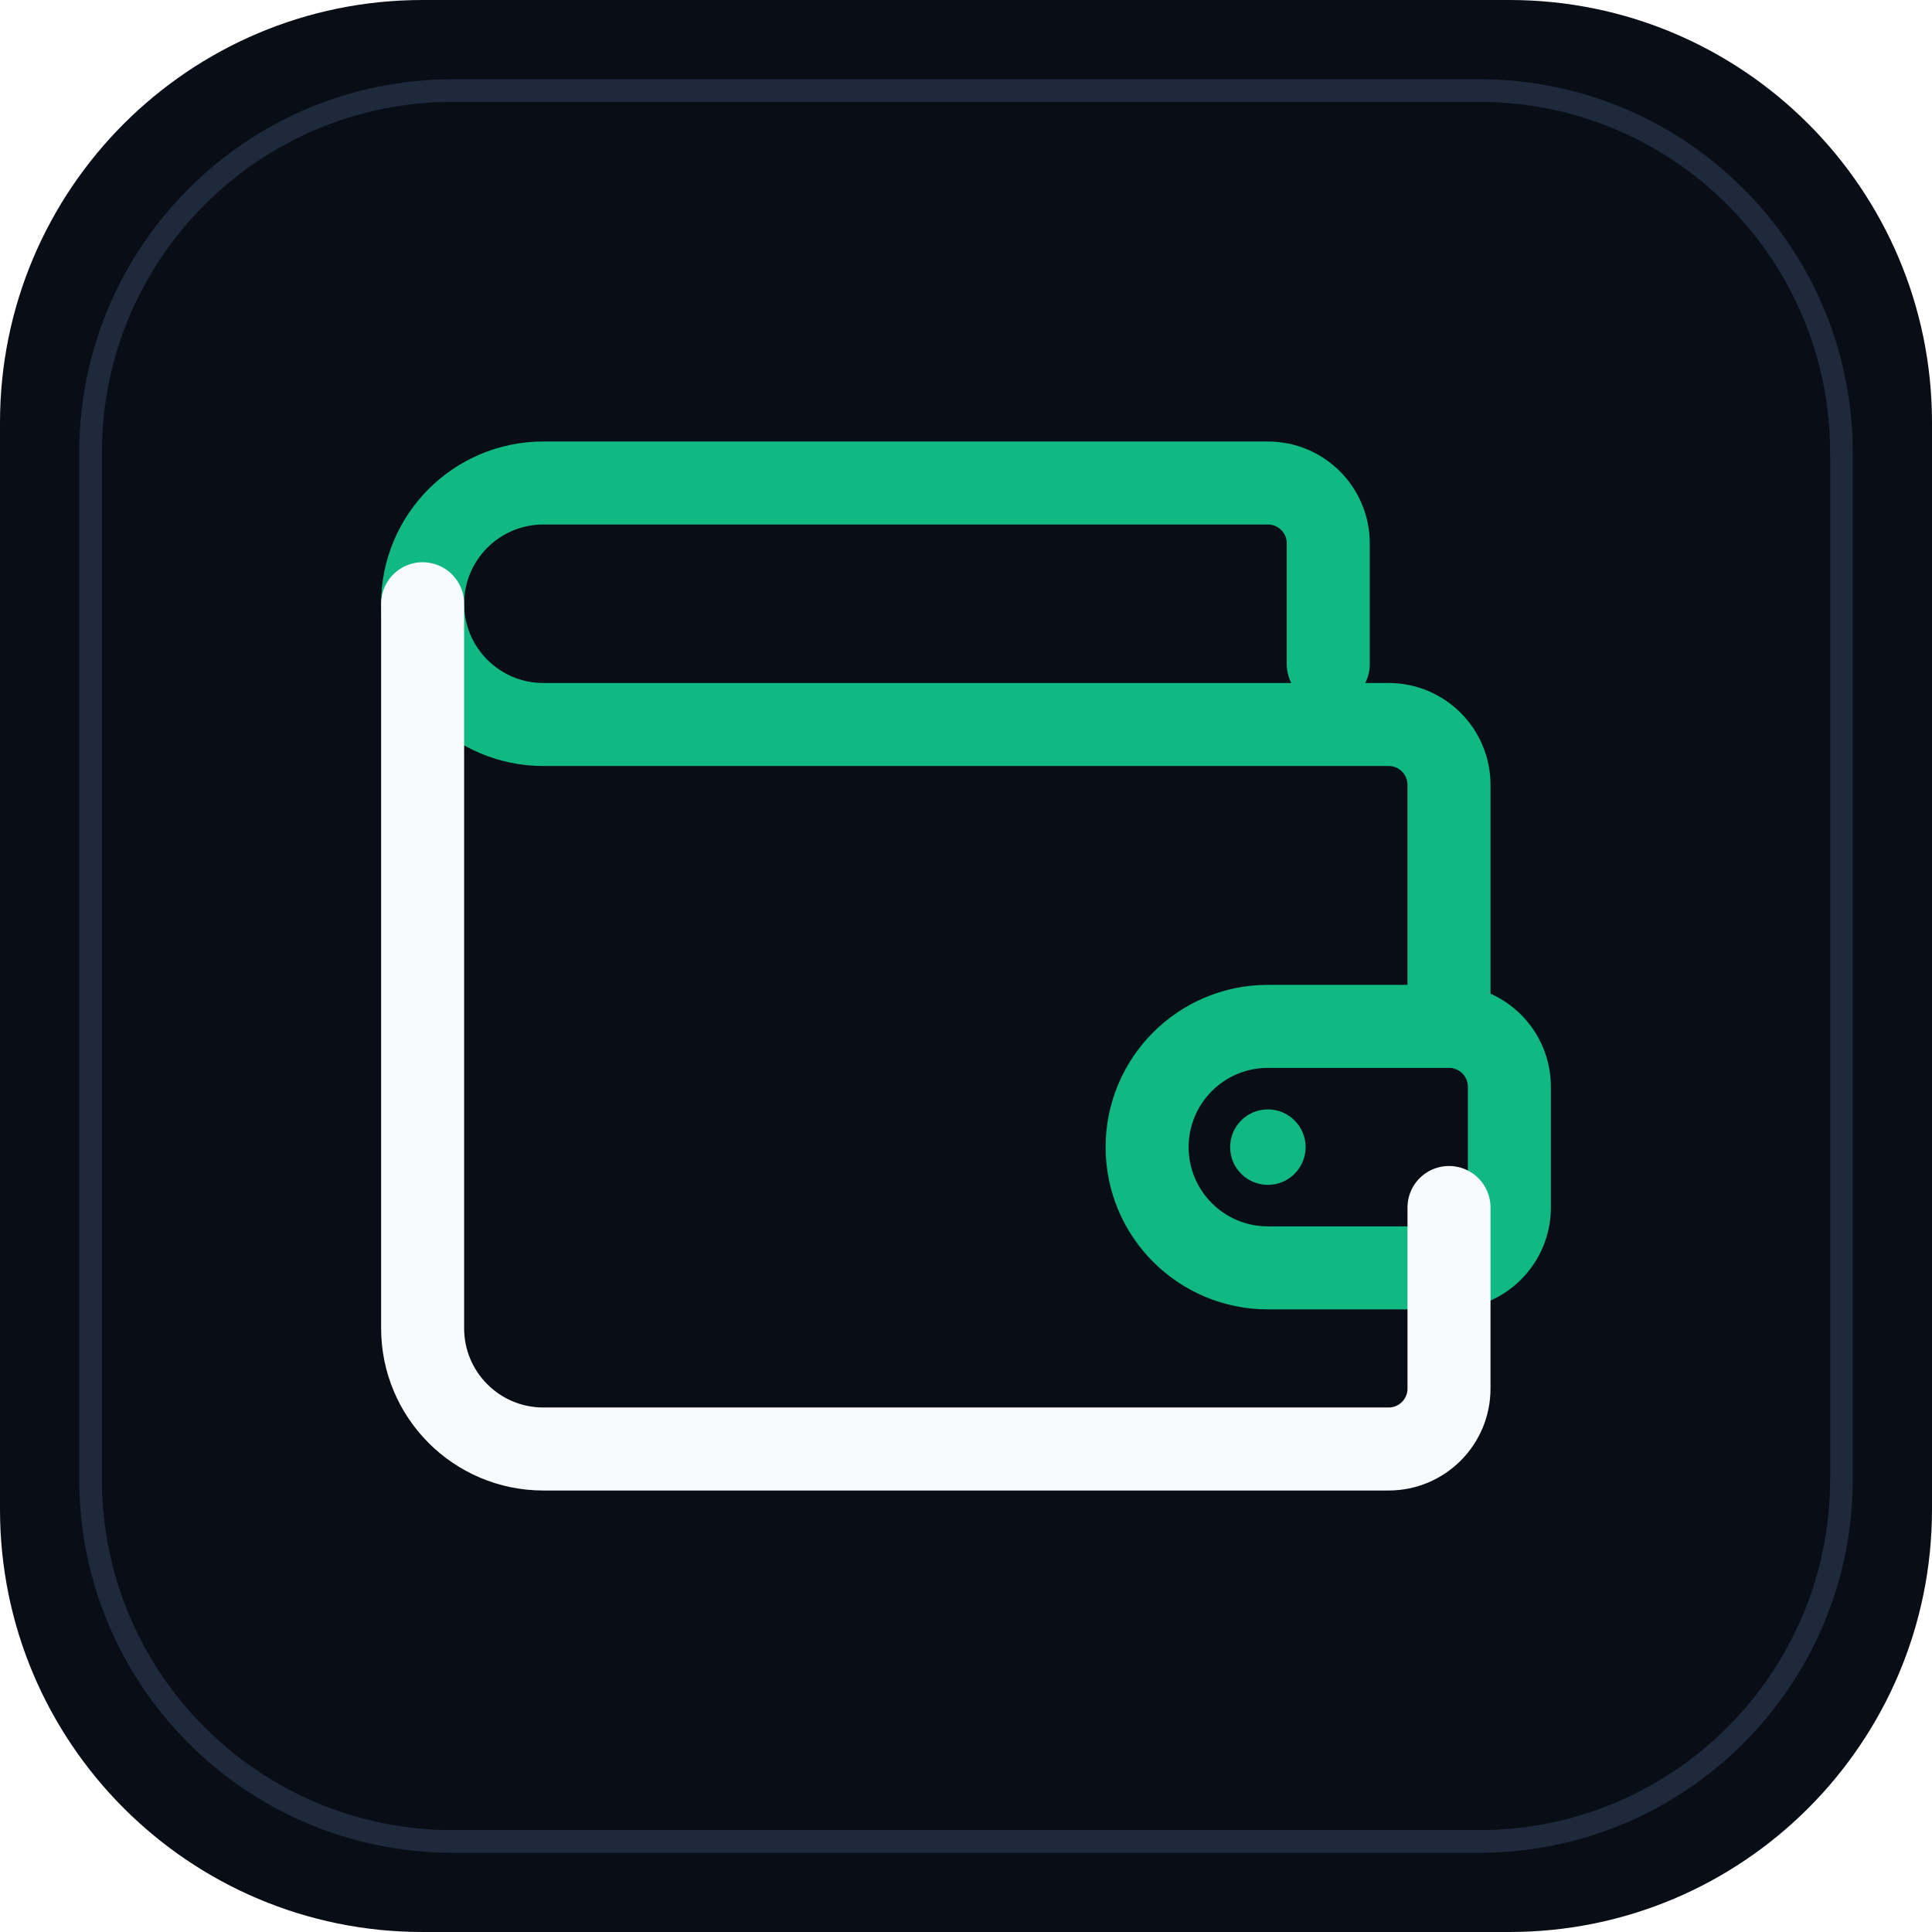
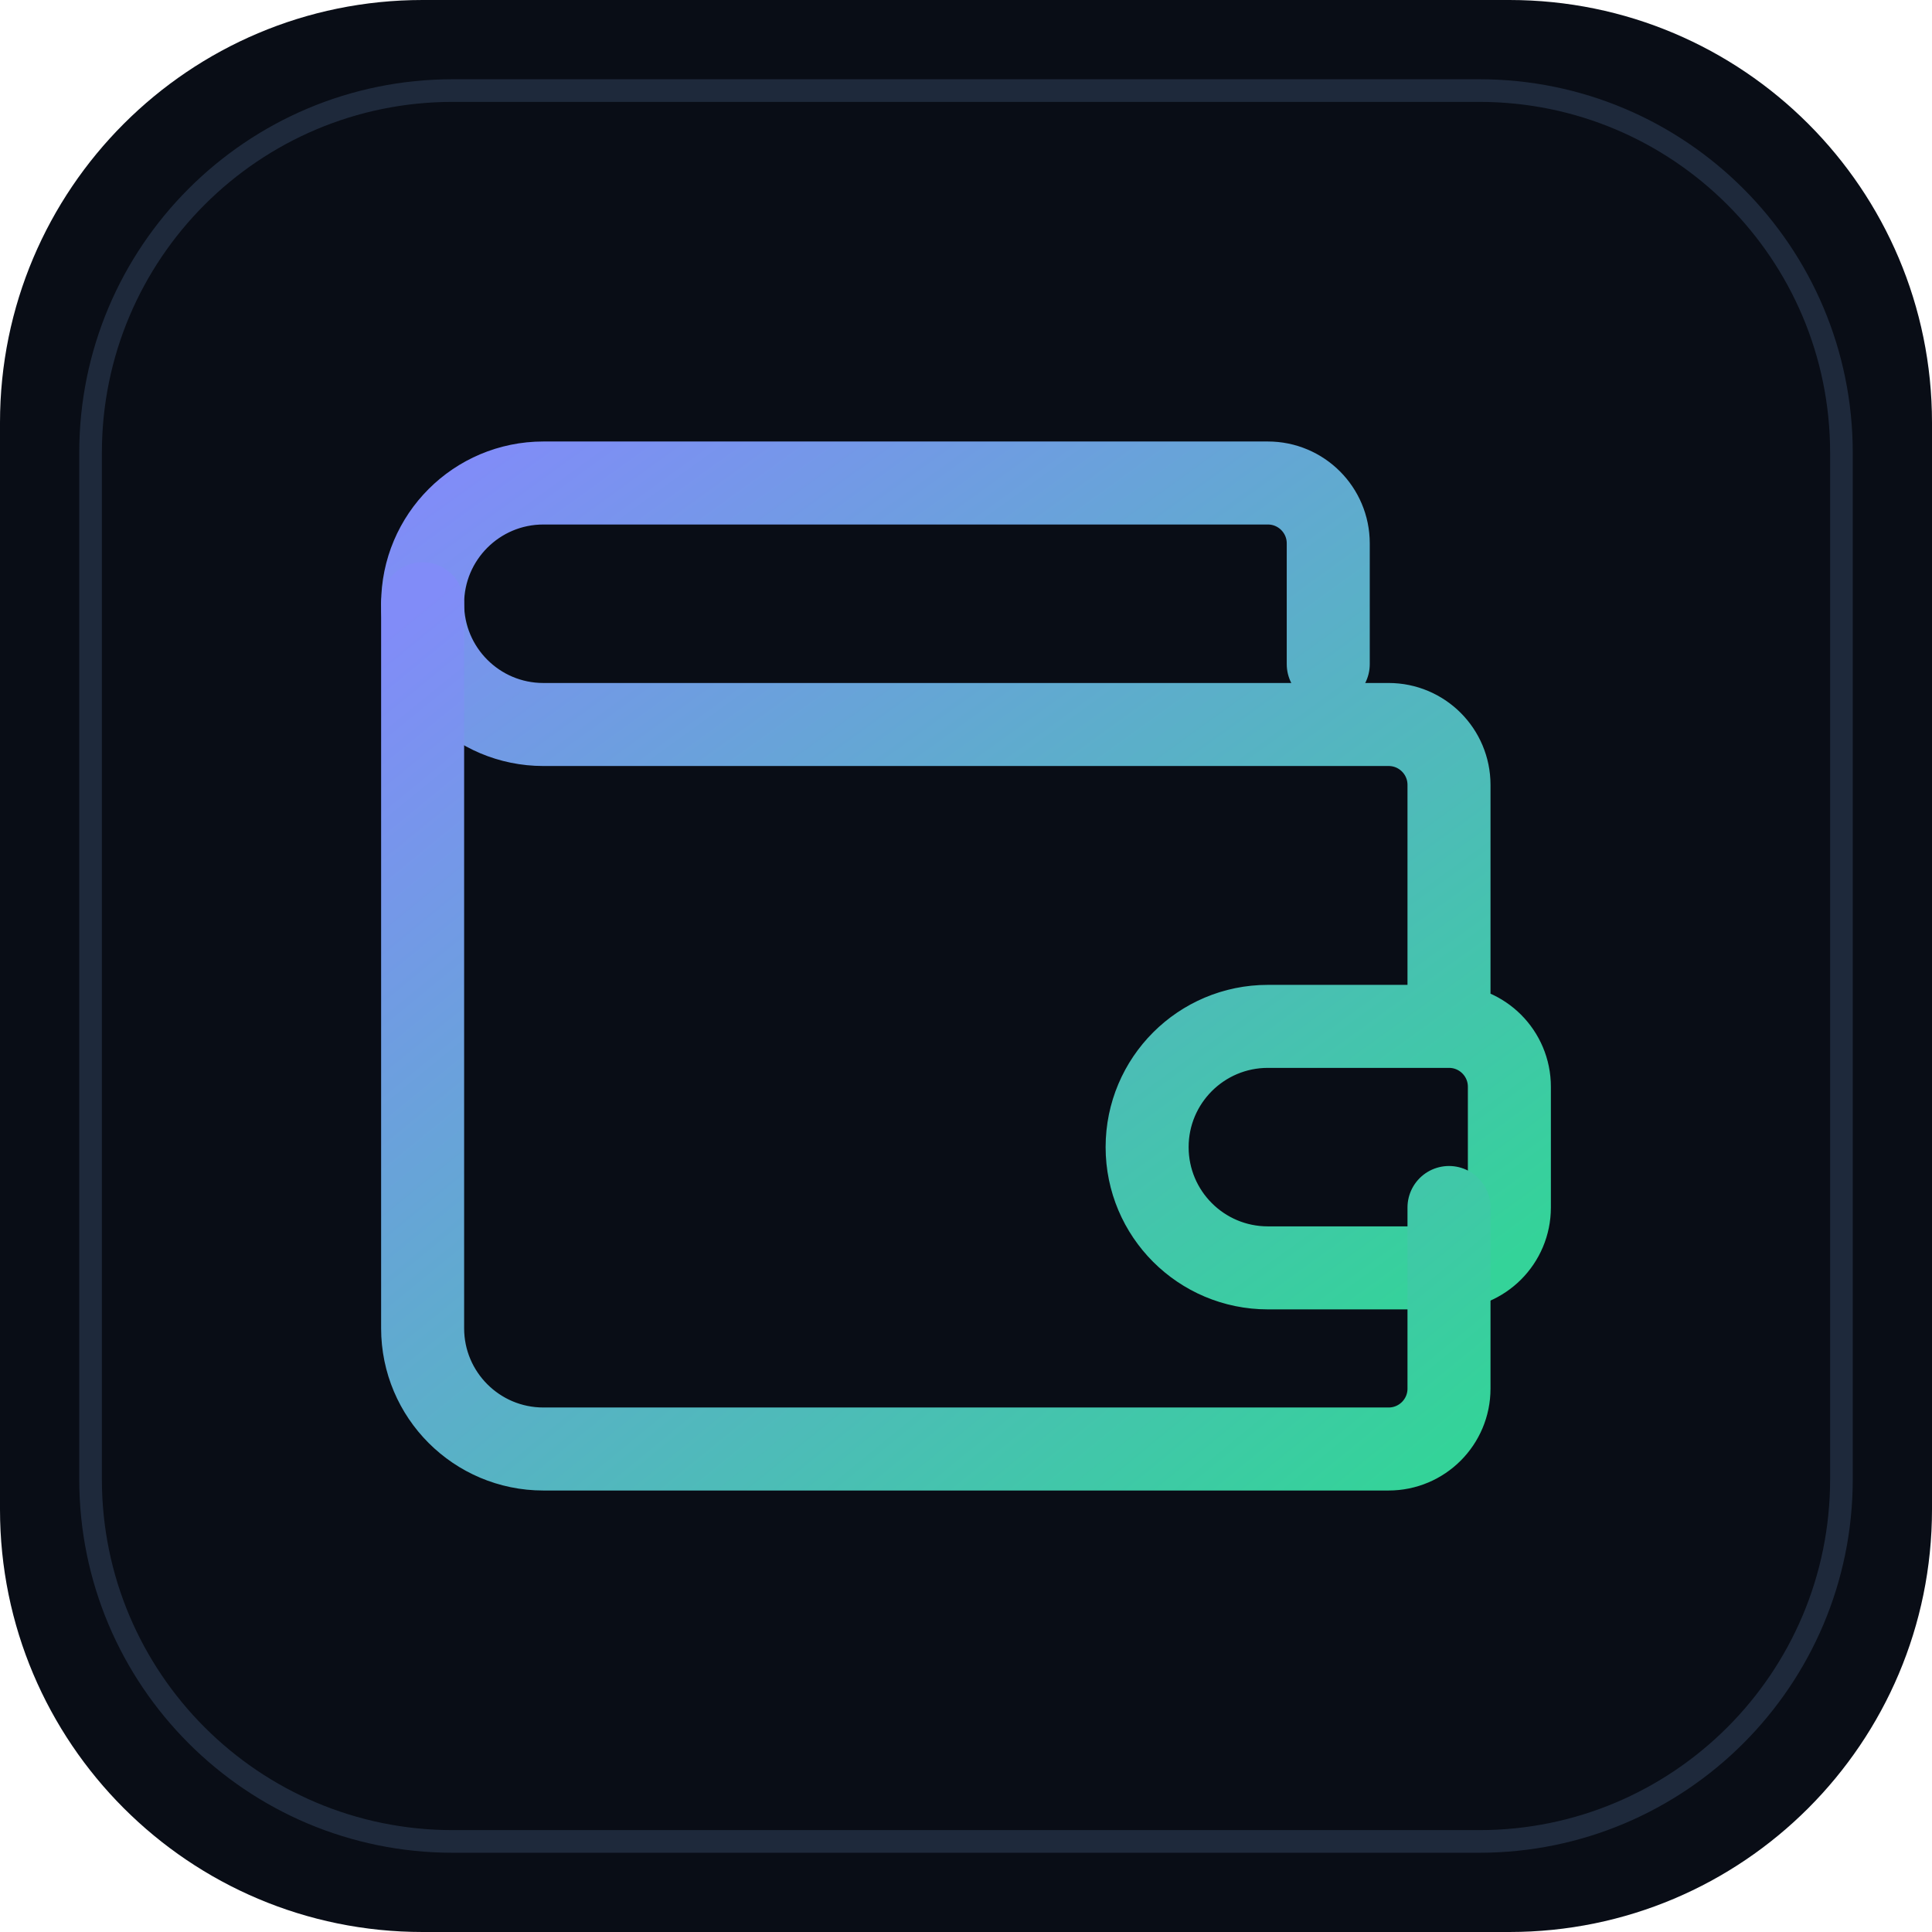
<svg xmlns="http://www.w3.org/2000/svg" viewBox="0 0 512 512" width="512" height="512" role="img" aria-label="PocketLedger">
+   <defs>
+     <linearGradient id="appIconGrad" x1="0%" y1="0%" x2="100%" y2="100%">
+       <stop offset="0%" stop-color="#818cf8" />
+       <stop offset="100%" stop-color="#34d399" />
+     </linearGradient>
+   </defs>
  <rect width="512" height="512" rx="112" fill="#090d16" />
  <rect x="24" y="24" width="464" height="464" rx="96" fill="none" stroke="#1e293b" stroke-width="6" />
-   <g transform="translate(96 112)" fill="none" stroke-linecap="round" stroke-linejoin="round">
-     <path d="M256 64V32a16 16 0 0 0-16-16H48a32 32 0 0 0 0 64h224a16 16 0 0 1 16 16v64h-48a32 32 0 0 0 0 64h48a16 16 0 0 0 16-16v-32a16 16 0 0 0-16-16" stroke="#10b981" stroke-width="22" />
-     <path d="M16 48v192a32 32 0 0 0 32 32h224a16 16 0 0 0 16-16v-48" stroke="#f8fafc" stroke-width="22" />
-     <circle cx="240" cy="192" r="10" fill="#10b981" stroke="none" />
+   <g transform="translate(96 112)" fill="none" stroke="url(#appIconGrad)" stroke-linecap="round" stroke-linejoin="round">
+     <path d="M256 64V32a16 16 0 0 0-16-16H48a32 32 0 0 0 0 64h224a16 16 0 0 1 16 16v64h-48a32 32 0 0 0 0 64h48a16 16 0 0 0 16-16v-32a16 16 0 0 0-16-16" stroke-width="22" />
+     <path d="M16 48v192a32 32 0 0 0 32 32h224a16 16 0 0 0 16-16v-48" stroke-width="22" />
  </g>
</svg>
